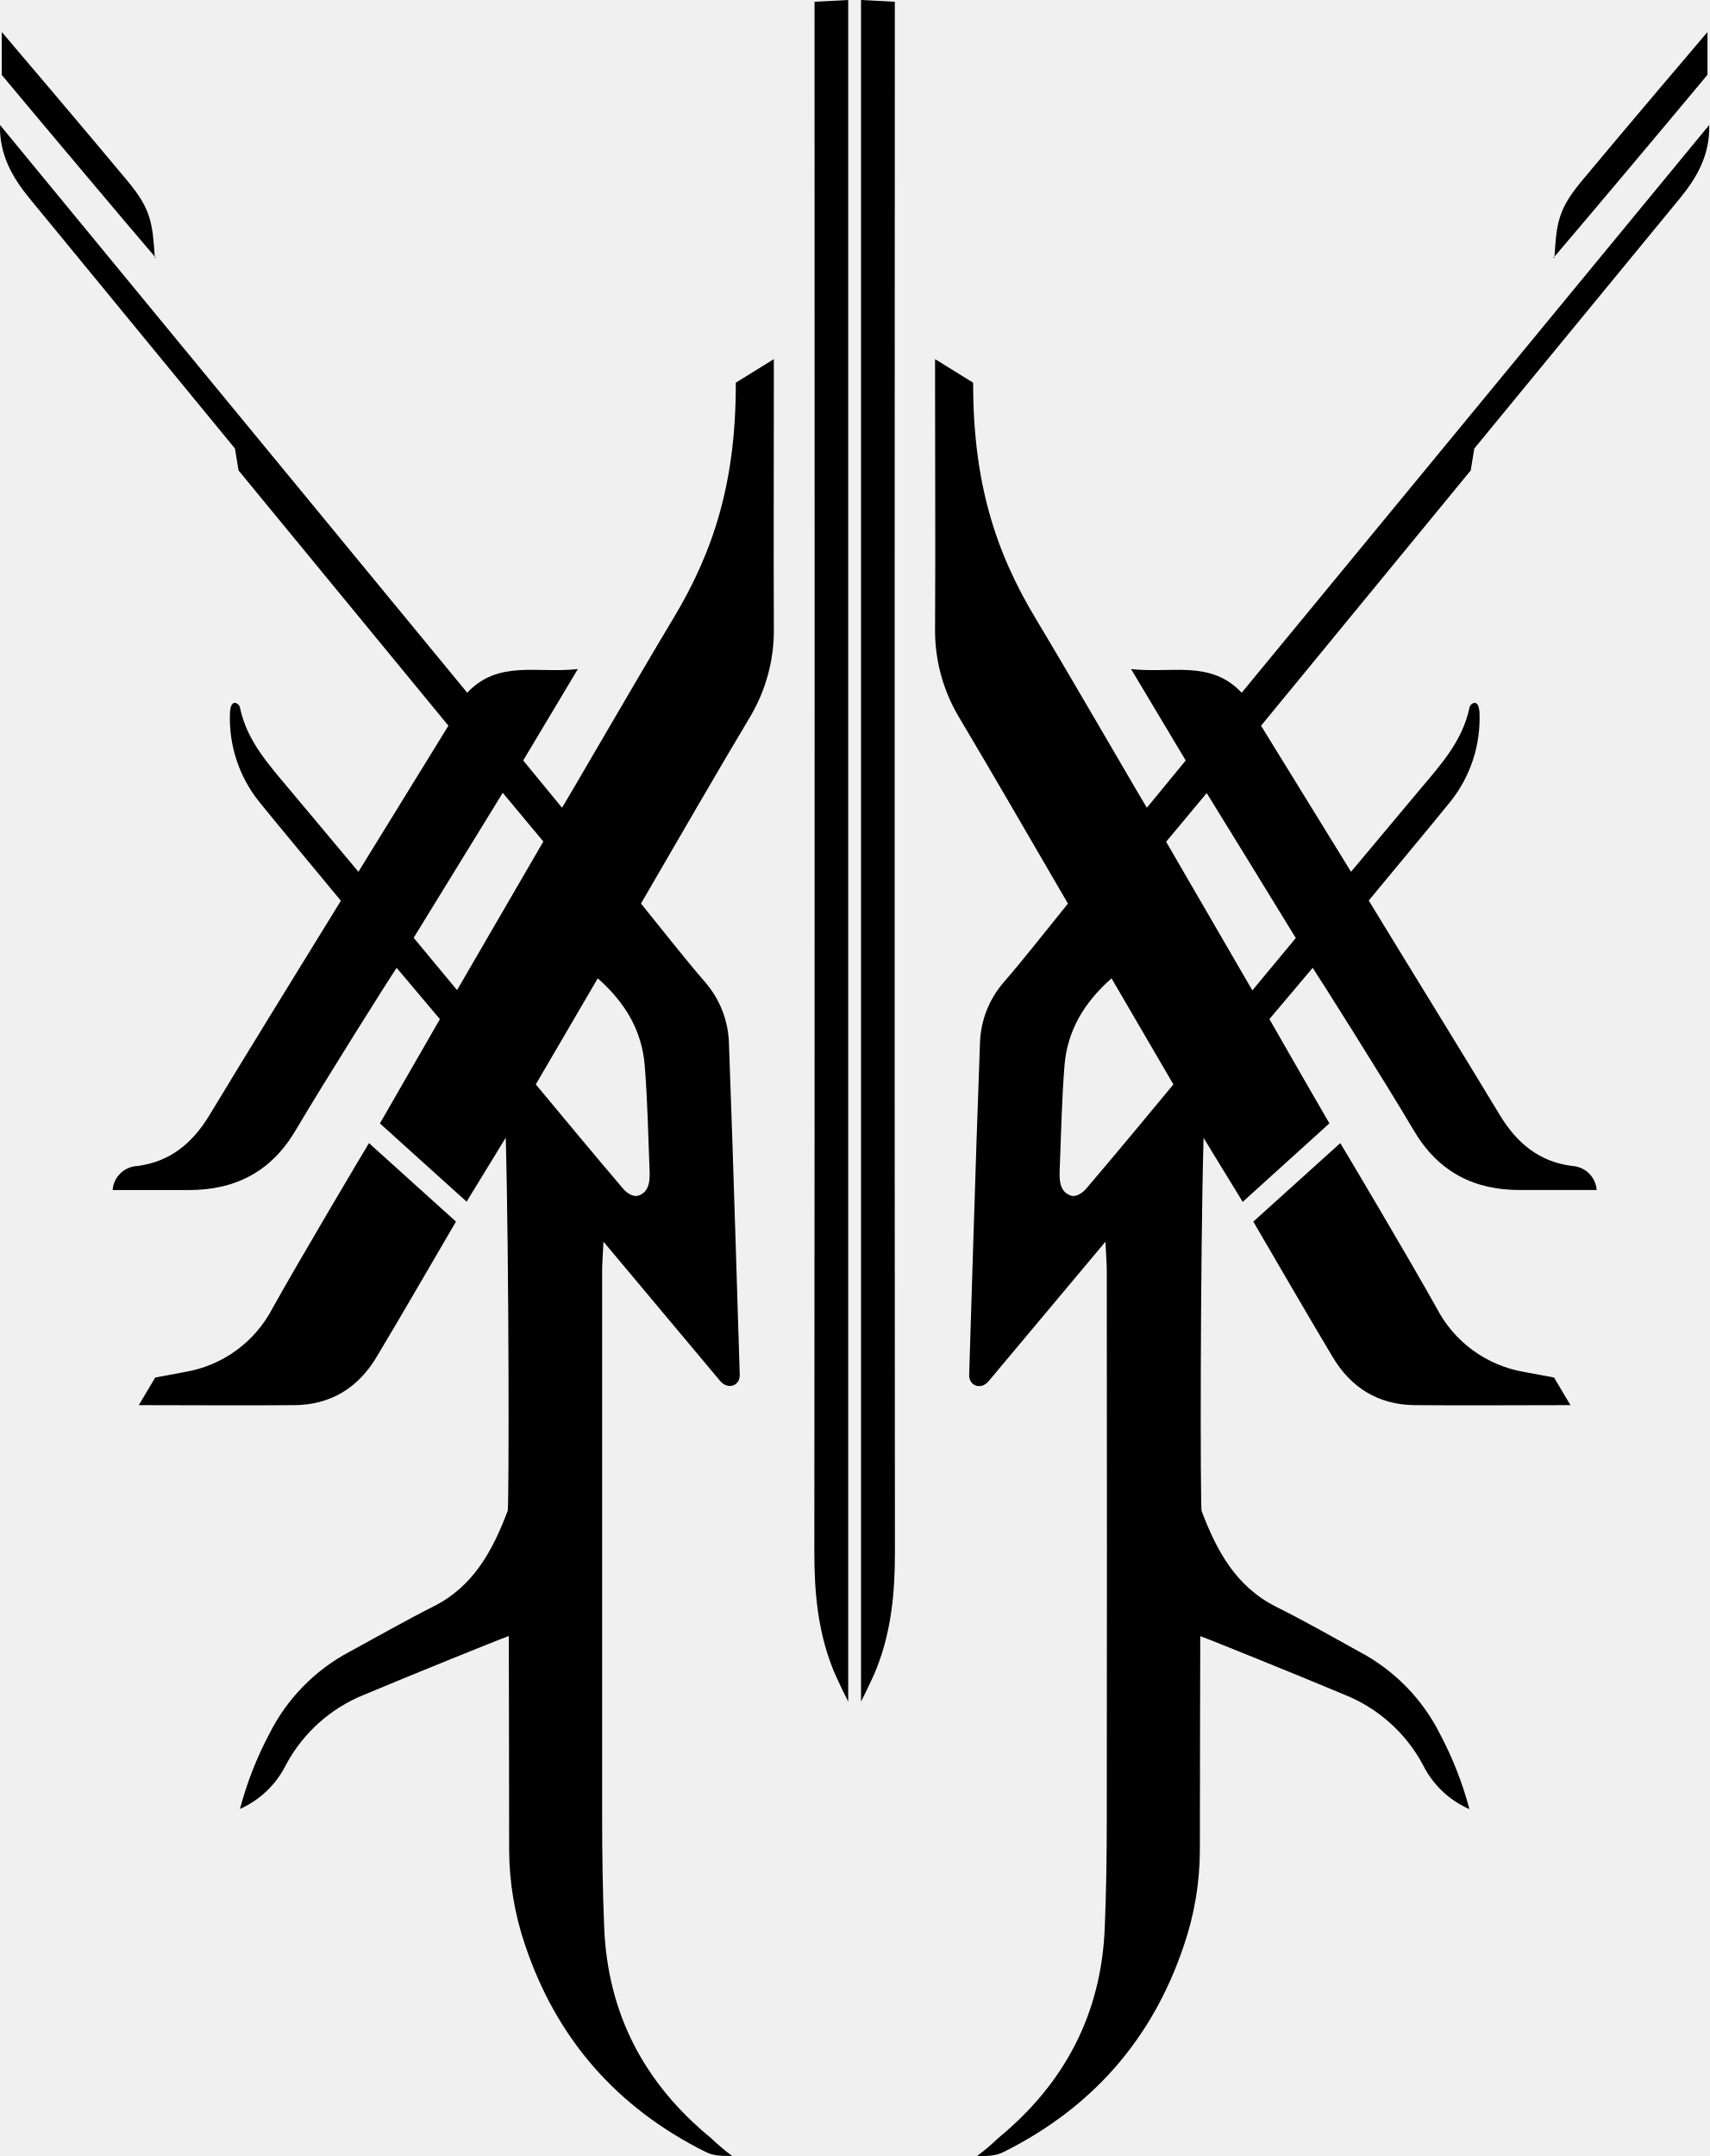
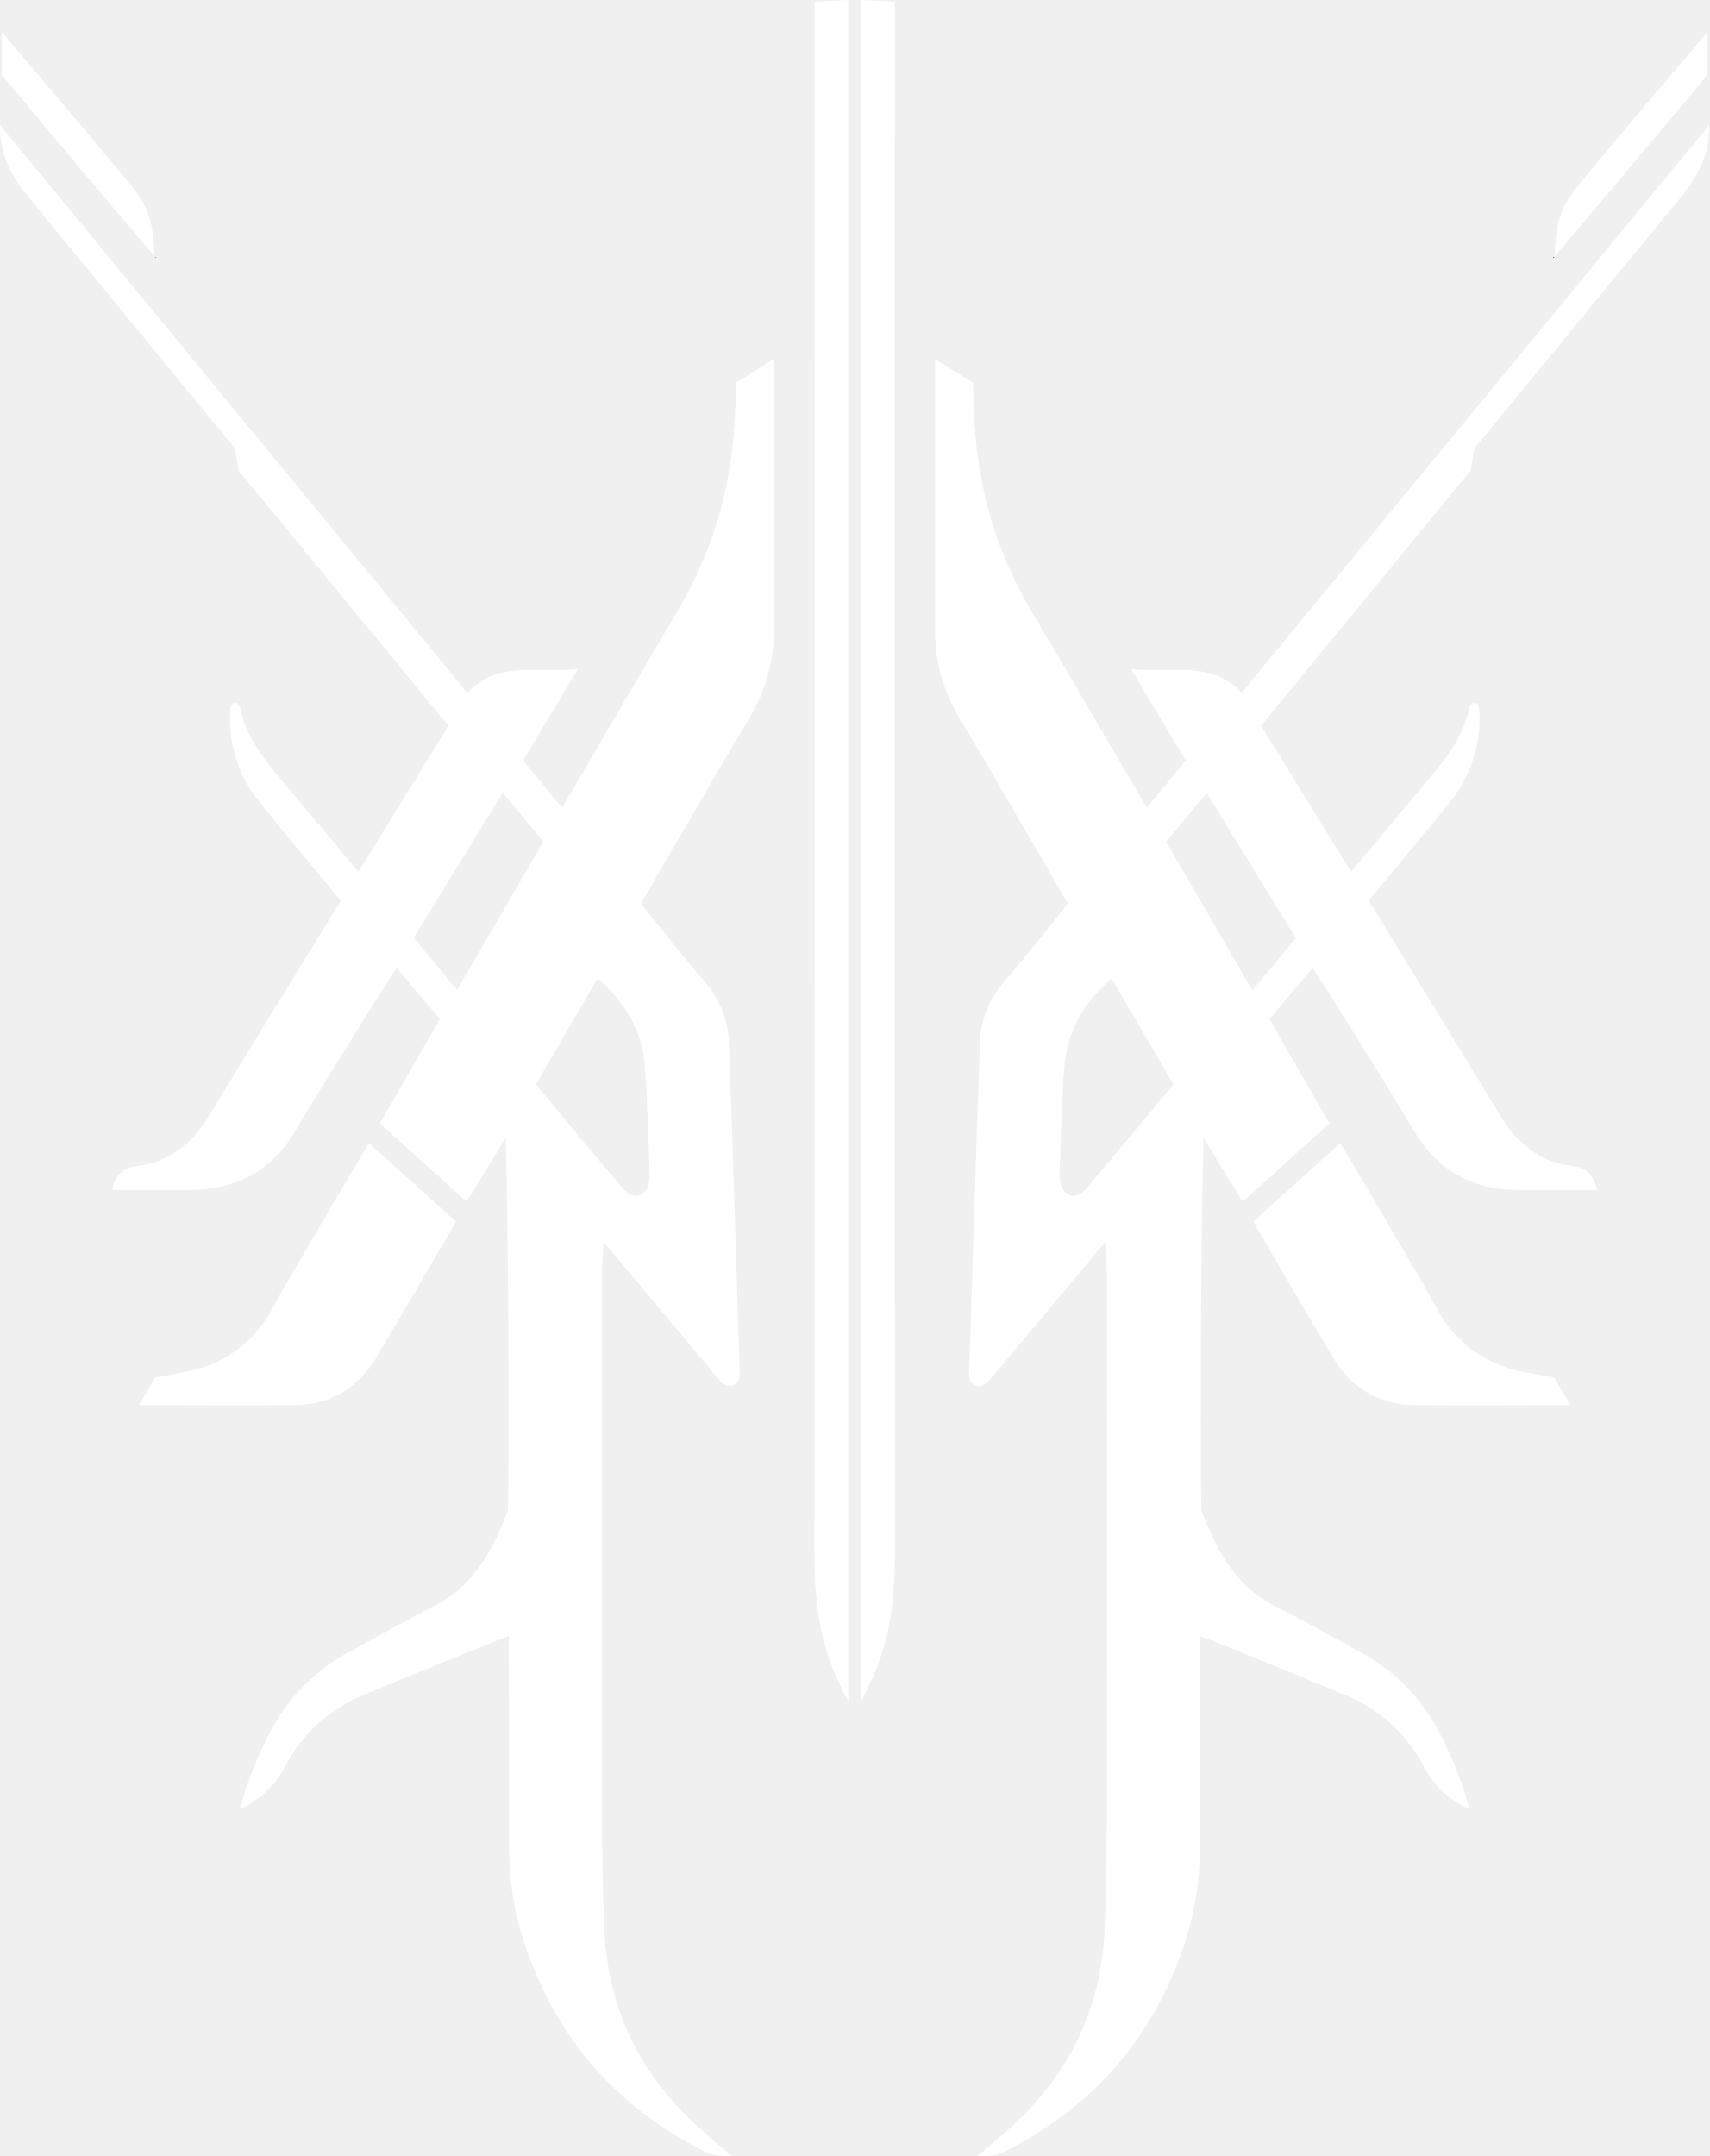
<svg xmlns="http://www.w3.org/2000/svg" viewBox="0 0 341.92 431.25">
-   <path d="M93.46,138.56c6.28-6.63,13.94-3.81,22.13-4.73-3.93,6.56-7.34,12.27-10.93,18.28l7.77,9.46c1.06-1.66,15.49-26.63,22.17-37.72,8.26-13.7,12.63-27.6,12.59-47.3l7.61-4.72v5.72c0,16-.06,31.93,0,47.9a33.83,33.83,0,0,1-4.79,18c-7.32,12.25-14.42,24.63-21.79,37.28,4.27,5.26,8.43,10.62,12.85,15.75a19.45,19.45,0,0,1,4.75,12.29c.79,20.6,2.09,64.41,2.16,66.31,0,2.15-2.44,3-4,1.05-7.56-9-15.07-18-23.26-27.77-.13,2.73-.27,4.33-.27,5.93q0,54.63,0,109.26c0,7.31.11,14.63.41,21.94.69,17.27,8,31.23,21.35,42.16a47,47,0,0,0,4.23,3.59c-2.55,0-3.8-.06-5.38-.85-17.64-8.83-29.72-22.56-36-41.28a59.62,59.62,0,0,1-3.21-19.06c0-12.48-.07-40.7-.07-42.81-1.7.57-20.65,8.26-28.9,11.73a30.72,30.72,0,0,0-15.66,14A18.77,18.77,0,0,1,48,361.83a70.45,70.45,0,0,1,5.87-15A37.68,37.68,0,0,1,70,330.35c5.53-3,11-6.14,16.66-9,8.06-4,11.91-11.24,14.9-19.15.28-.75.28-50.34-.39-74.64-2.53,4.13-5.06,8.26-7.83,12.8L76,224.71l12-20.86-8.66-10.26c-1.2,1.74-14.61,23-20.17,32.45-4.87,8.27-12,12-21.45,12-5,0-10,0-15.19,0a5.19,5.19,0,0,1,4.94-4.81c6.64-.86,11.08-4.63,14.46-10.22,8.58-14.21,17.34-28.31,26.26-42.84-3.51-4.27-14.52-17.48-16.37-19.83A26.65,26.65,0,0,1,46,142.71a4.79,4.79,0,0,1,.23-1.46c.09-.23.32-.68.76-.67a1.23,1.23,0,0,1,1,.89c1.39,6.84,6,11.73,10.24,16.82S67,168.73,71.7,174.38l18-29.22L47.72,94.1,47,89.71,5.86,39.62C2.45,35.45-.14,30.92,0,25Zm34.18,100.61c2.58-.79,2.36-3.73,2.28-5.68-.27-6.79-.4-13.58-.95-20.35-.56-7-3.9-12.61-9.4-17.45-4.25,7.27-8.23,14.11-12.39,21.22,5.84,7,11.62,14,17.53,20.93C125.42,238.68,126.7,239.46,127.64,239.17ZM91.43,198.05c5.92-10.18,11.48-19.77,17.26-29.73-2.66-3.18-5.22-6.26-8.12-9.74-6.19,10.08-12,19.52-17.82,29Z" />
-   <path d="M162.94.35,169.68,0V340.37s-2.21-4.36-3.08-6.58c-3-7.53-3.71-15.3-3.7-23.38C163,209.61,162.94,3.4,162.94.35Z" />
-   <path d="M91.21,244.35c-5.48,9.37-10.61,18.28-15.89,27.1-3.68,6.14-9.14,9.54-16.39,9.61-10.11.09-20.23,0-31.16,0l3.28-5.52,6.05-1.13a24.27,24.27,0,0,0,17.43-12.76c5.33-9.56,18.18-31.21,19.28-33Z" />
-   <path d="M31.08,51.46C27.51,47.35,7.06,23.05.36,15V6.41C1.73,8,18.09,27.27,25.51,36.2c4.69,5.65,5,8.3,5.46,15.36Z" />
+   <path fill="#ffffff" d="M93.46,138.56c6.28-6.63,13.94-3.81,22.13-4.73-3.93,6.56-7.34,12.27-10.93,18.28l7.77,9.46c1.06-1.66,15.49-26.63,22.17-37.72,8.26-13.7,12.63-27.6,12.59-47.3l7.61-4.72v5.72c0,16-.06,31.93,0,47.9a33.83,33.83,0,0,1-4.79,18c-7.32,12.25-14.42,24.63-21.79,37.28,4.27,5.26,8.43,10.62,12.85,15.75a19.45,19.45,0,0,1,4.75,12.29c.79,20.6,2.09,64.41,2.16,66.31,0,2.15-2.44,3-4,1.05-7.56-9-15.07-18-23.26-27.77-.13,2.73-.27,4.33-.27,5.93q0,54.63,0,109.26c0,7.31.11,14.63.41,21.94.69,17.27,8,31.23,21.35,42.16a47,47,0,0,0,4.23,3.59c-2.55,0-3.8-.06-5.38-.85-17.64-8.83-29.72-22.56-36-41.28a59.62,59.62,0,0,1-3.21-19.06c0-12.48-.07-40.7-.07-42.81-1.7.57-20.65,8.26-28.9,11.73a30.72,30.72,0,0,0-15.66,14A18.77,18.77,0,0,1,48,361.83a70.45,70.45,0,0,1,5.87-15A37.68,37.68,0,0,1,70,330.35c5.53-3,11-6.14,16.66-9,8.06-4,11.91-11.24,14.9-19.15.28-.75.28-50.34-.39-74.64-2.53,4.13-5.06,8.26-7.83,12.8L76,224.71l12-20.86-8.66-10.26c-1.2,1.74-14.61,23-20.17,32.45-4.87,8.27-12,12-21.45,12-5,0-10,0-15.19,0a5.19,5.19,0,0,1,4.94-4.81c6.64-.86,11.08-4.63,14.46-10.22,8.58-14.21,17.34-28.31,26.26-42.84-3.51-4.27-14.52-17.48-16.37-19.83A26.65,26.65,0,0,1,46,142.71a4.79,4.79,0,0,1,.23-1.46c.09-.23.32-.68.76-.67a1.23,1.23,0,0,1,1,.89c1.39,6.84,6,11.73,10.24,16.82S67,168.73,71.7,174.38l18-29.22L47.72,94.1,47,89.71,5.86,39.62C2.45,35.45-.14,30.92,0,25Zm34.18,100.61c2.58-.79,2.36-3.73,2.28-5.68-.27-6.79-.4-13.58-.95-20.35-.56-7-3.9-12.61-9.4-17.45-4.25,7.27-8.23,14.11-12.39,21.22,5.84,7,11.62,14,17.53,20.93C125.42,238.68,126.7,239.46,127.64,239.17ZM91.43,198.05c5.92-10.18,11.48-19.77,17.26-29.73-2.66-3.18-5.22-6.26-8.12-9.74-6.19,10.08-12,19.52-17.82,29Z" />
+   <path fill="#ffffff" d="M162.94.35,169.68,0V340.37s-2.21-4.36-3.08-6.58c-3-7.53-3.71-15.3-3.7-23.38C163,209.61,162.94,3.4,162.94.35Z" />
+   <path fill="#ffffff" d="M91.21,244.35c-5.48,9.37-10.61,18.28-15.89,27.1-3.68,6.14-9.14,9.54-16.39,9.61-10.11.09-20.23,0-31.16,0l3.28-5.52,6.05-1.13a24.27,24.27,0,0,0,17.43-12.76c5.33-9.56,18.18-31.21,19.28-33Z" />
+   <path fill="#ffffff" d="M31.08,51.46C27.51,47.35,7.06,23.05.36,15V6.41C1.73,8,18.09,27.27,25.51,36.2c4.69,5.65,5,8.3,5.46,15.36Z" />
  <polygon points="30.97 51.56 31.26 51.53 31.08 51.46 30.97 51.56" />
  <polygon points="310.8 51.43 310.63 51.51 310.9 51.53 310.8 51.43" />
-   <path d="M341.91,25c.15,6-2.44,10.48-5.85,14.65L294.92,89.71l-.72,4.39-41.94,51.06,18,29.22c4.74-5.65,9.1-10.88,13.47-16.09s8.84-10,10.24-16.82a1.23,1.23,0,0,1,1-.89c.44,0,.67.44.76.67a5.12,5.12,0,0,1,.23,1.46,26.65,26.65,0,0,1-5.79,17.59c-1.85,2.35-12.86,15.56-16.37,19.83C282.65,194.66,291.4,208.76,300,223c3.38,5.59,7.82,9.36,14.46,10.22a5.2,5.2,0,0,1,4.94,4.81c-5.23,0-10.21,0-15.19,0-9.41.06-16.58-3.69-21.45-12-5.56-9.44-19-30.71-20.17-32.45-3,3.59-5.79,6.85-8.66,10.26,4,7,7.93,13.83,12,20.86L248.59,240.4c-2.77-4.54-5.3-8.67-7.83-12.8-.67,24.3-.67,73.89-.39,74.64,3,7.91,6.84,15.11,14.9,19.15,5.64,2.82,11.13,5.93,16.66,9a37.73,37.73,0,0,1,16.14,16.48,70.45,70.45,0,0,1,5.87,15,18.77,18.77,0,0,1-9.29-8.85A30.72,30.72,0,0,0,269,339c-8.25-3.47-27.2-11.16-28.9-11.73,0,2.11-.08,30.33-.08,42.81a59.33,59.33,0,0,1-3.2,19.06c-6.27,18.72-18.35,32.45-36,41.28-1.58.79-2.83.84-5.38.85a47,47,0,0,0,4.23-3.59C213,416.73,220.33,402.77,221,385.5c.3-7.31.4-14.63.4-21.94q.06-54.63,0-109.26c0-1.6-.14-3.2-.27-5.93-8.19,9.79-15.7,18.75-23.26,27.77-1.55,2-4,1.1-4-1.05.07-1.9,1.37-45.71,2.16-66.31a19.39,19.39,0,0,1,4.75-12.29c4.42-5.13,8.58-10.49,12.85-15.75-7.38-12.65-14.48-25-21.79-37.28a33.83,33.83,0,0,1-4.79-18c.09-16,0-31.93,0-47.9V71.83l7.61,4.72c0,19.7,4.32,33.6,12.59,47.3,6.68,11.09,21.11,36.06,22.17,37.72l7.77-9.46c-3.59-6-7-11.72-10.93-18.28,8.19.92,15.85-1.9,22.13,4.73ZM217.21,237.84c5.91-6.9,11.69-13.92,17.52-20.93-4.15-7.11-8.13-13.95-12.38-21.22-5.5,4.84-8.84,10.47-9.41,17.45-.54,6.77-.67,13.56-.94,20.35-.08,1.95-.3,4.89,2.28,5.68C215.21,239.46,216.49,238.68,217.21,237.84Zm42-50.21c-5.85-9.53-11.63-19-17.82-29l-8.12,9.74,17.25,29.73Z" />
-   <path d="M179,.35,172.24,0V340.37s2.21-4.36,3.08-6.58c3-7.53,3.71-15.3,3.7-23.38C178.91,209.61,179,3.4,179,.35Z" />
-   <path d="M250.71,244.35c5.48,9.37,10.61,18.28,15.89,27.1,3.67,6.14,9.14,9.54,16.38,9.61,10.12.09,20.24,0,31.17,0l-3.28-5.52-6.05-1.13a24.27,24.27,0,0,1-17.43-12.76c-5.33-9.56-18.18-31.21-19.28-33Z" />
-   <path d="M310.84,51.46c3.57-4.11,24-28.41,30.72-36.5V6.41C340.19,8,323.83,27.27,316.41,36.2c-4.69,5.65-5.05,8.3-5.46,15.36Z" />
+   <path fill="#ffffff" d="M341.91,25c.15,6-2.44,10.48-5.85,14.65L294.92,89.71l-.72,4.39-41.94,51.06,18,29.22c4.74-5.65,9.1-10.88,13.47-16.09s8.84-10,10.24-16.82a1.23,1.23,0,0,1,1-.89c.44,0,.67.44.76.67a5.12,5.12,0,0,1,.23,1.46,26.65,26.65,0,0,1-5.79,17.59c-1.85,2.35-12.86,15.56-16.37,19.83C282.65,194.66,291.4,208.76,300,223c3.38,5.59,7.82,9.36,14.46,10.22a5.2,5.2,0,0,1,4.94,4.81c-5.23,0-10.21,0-15.19,0-9.41.06-16.58-3.69-21.45-12-5.56-9.44-19-30.71-20.17-32.45-3,3.59-5.79,6.85-8.66,10.26,4,7,7.93,13.83,12,20.86L248.59,240.4c-2.77-4.54-5.3-8.67-7.83-12.8-.67,24.3-.67,73.89-.39,74.64,3,7.91,6.84,15.11,14.9,19.15,5.64,2.82,11.13,5.93,16.66,9a37.73,37.73,0,0,1,16.14,16.48,70.45,70.45,0,0,1,5.87,15,18.77,18.77,0,0,1-9.29-8.85A30.72,30.72,0,0,0,269,339c-8.25-3.47-27.2-11.16-28.9-11.73,0,2.11-.08,30.33-.08,42.81a59.33,59.33,0,0,1-3.2,19.06c-6.27,18.72-18.35,32.45-36,41.28-1.58.79-2.83.84-5.38.85a47,47,0,0,0,4.23-3.59C213,416.73,220.33,402.77,221,385.5c.3-7.31.4-14.63.4-21.94q.06-54.63,0-109.26c0-1.6-.14-3.2-.27-5.93-8.19,9.79-15.7,18.75-23.26,27.77-1.55,2-4,1.1-4-1.05.07-1.9,1.37-45.71,2.16-66.31a19.39,19.39,0,0,1,4.75-12.29c4.42-5.13,8.58-10.49,12.85-15.75-7.38-12.65-14.48-25-21.79-37.28a33.83,33.83,0,0,1-4.79-18c.09-16,0-31.93,0-47.9V71.83l7.61,4.72c0,19.7,4.32,33.6,12.59,47.3,6.68,11.09,21.11,36.06,22.17,37.72l7.77-9.46c-3.59-6-7-11.72-10.93-18.28,8.19.92,15.85-1.9,22.13,4.73ZM217.21,237.84c5.91-6.9,11.69-13.92,17.52-20.93-4.15-7.11-8.13-13.95-12.38-21.22-5.5,4.84-8.84,10.47-9.41,17.45-.54,6.77-.67,13.56-.94,20.35-.08,1.95-.3,4.89,2.28,5.68C215.21,239.46,216.49,238.68,217.21,237.84Zm42-50.21c-5.85-9.53-11.63-19-17.82-29l-8.12,9.74,17.25,29.73Z" />
+   <path fill="#ffffff" d="M179,.35,172.24,0V340.37s2.21-4.36,3.08-6.58c3-7.53,3.71-15.3,3.7-23.38C178.91,209.61,179,3.4,179,.35Z" />
+   <path fill="#ffffff" d="M250.71,244.35c5.48,9.37,10.61,18.28,15.89,27.1,3.67,6.14,9.14,9.54,16.38,9.61,10.12.09,20.24,0,31.17,0l-3.28-5.52-6.05-1.13a24.27,24.27,0,0,1-17.43-12.76c-5.33-9.56-18.18-31.21-19.28-33Z" />
+   <path fill="#ffffff" d="M310.84,51.46c3.57-4.11,24-28.41,30.72-36.5V6.41C340.19,8,323.83,27.27,316.41,36.2c-4.69,5.65-5.05,8.3-5.46,15.36Z" />
  <polygon points="310.95 51.56 310.66 51.53 310.84 51.46 310.95 51.56" />
</svg>
